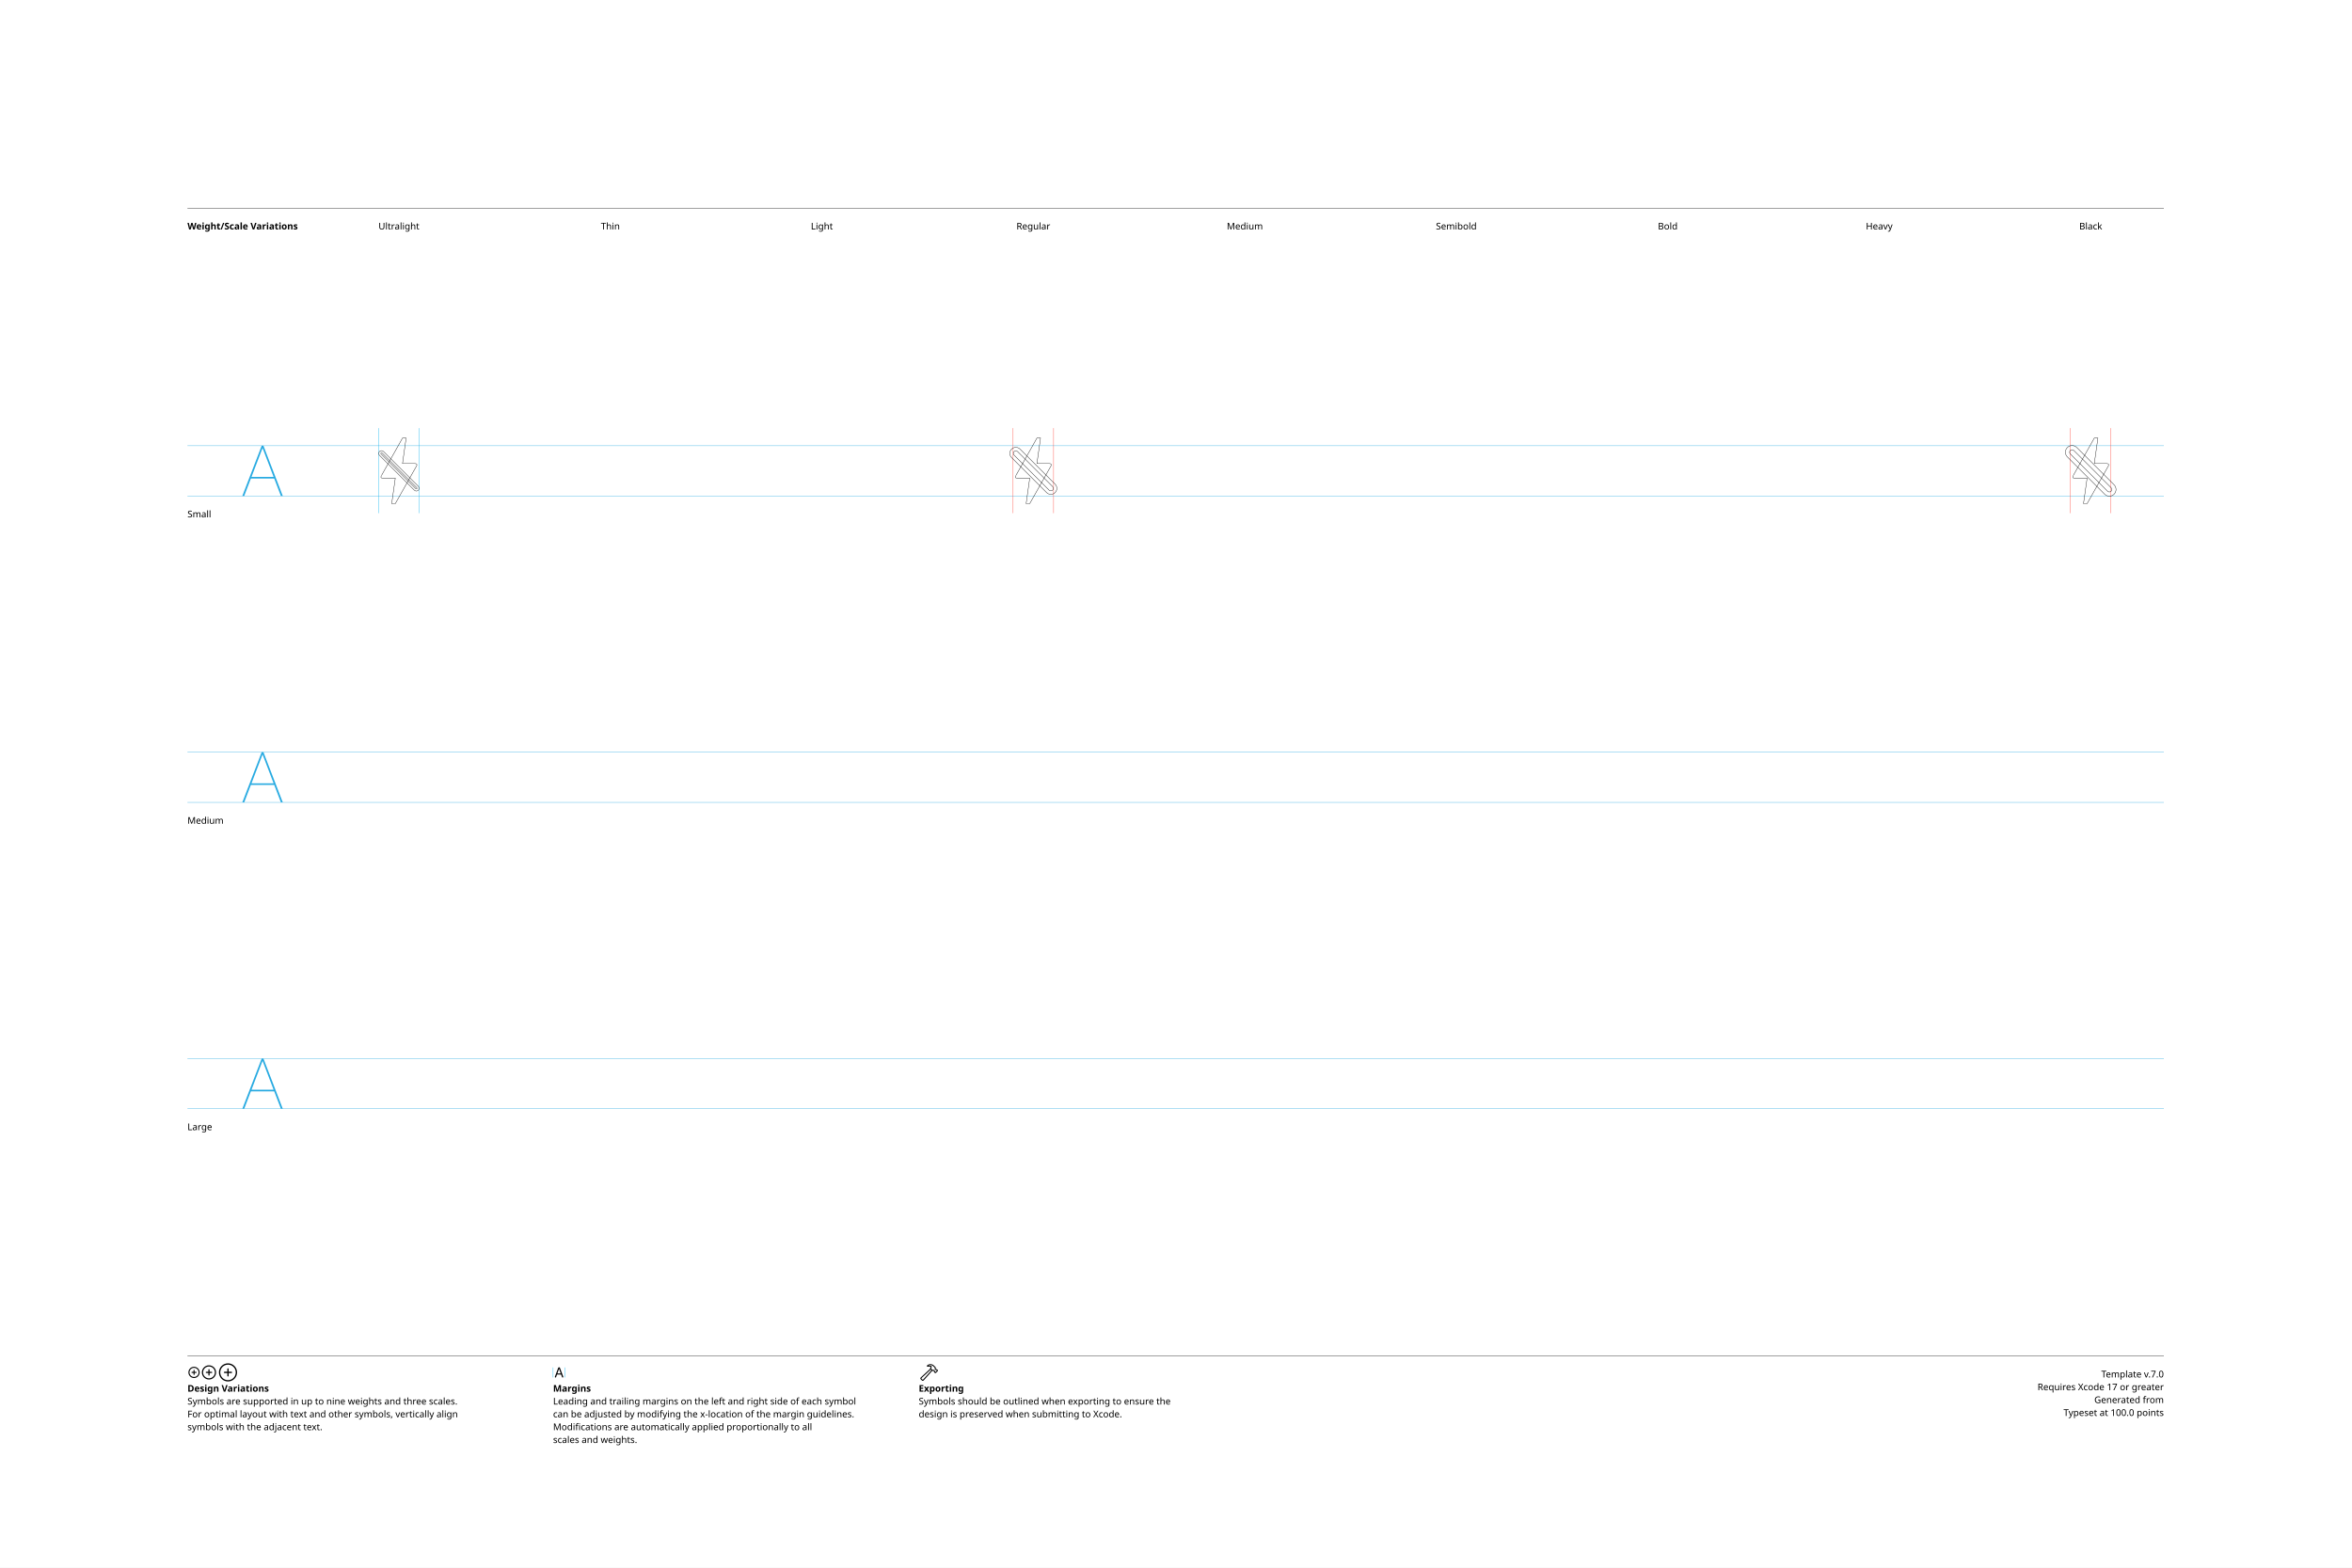
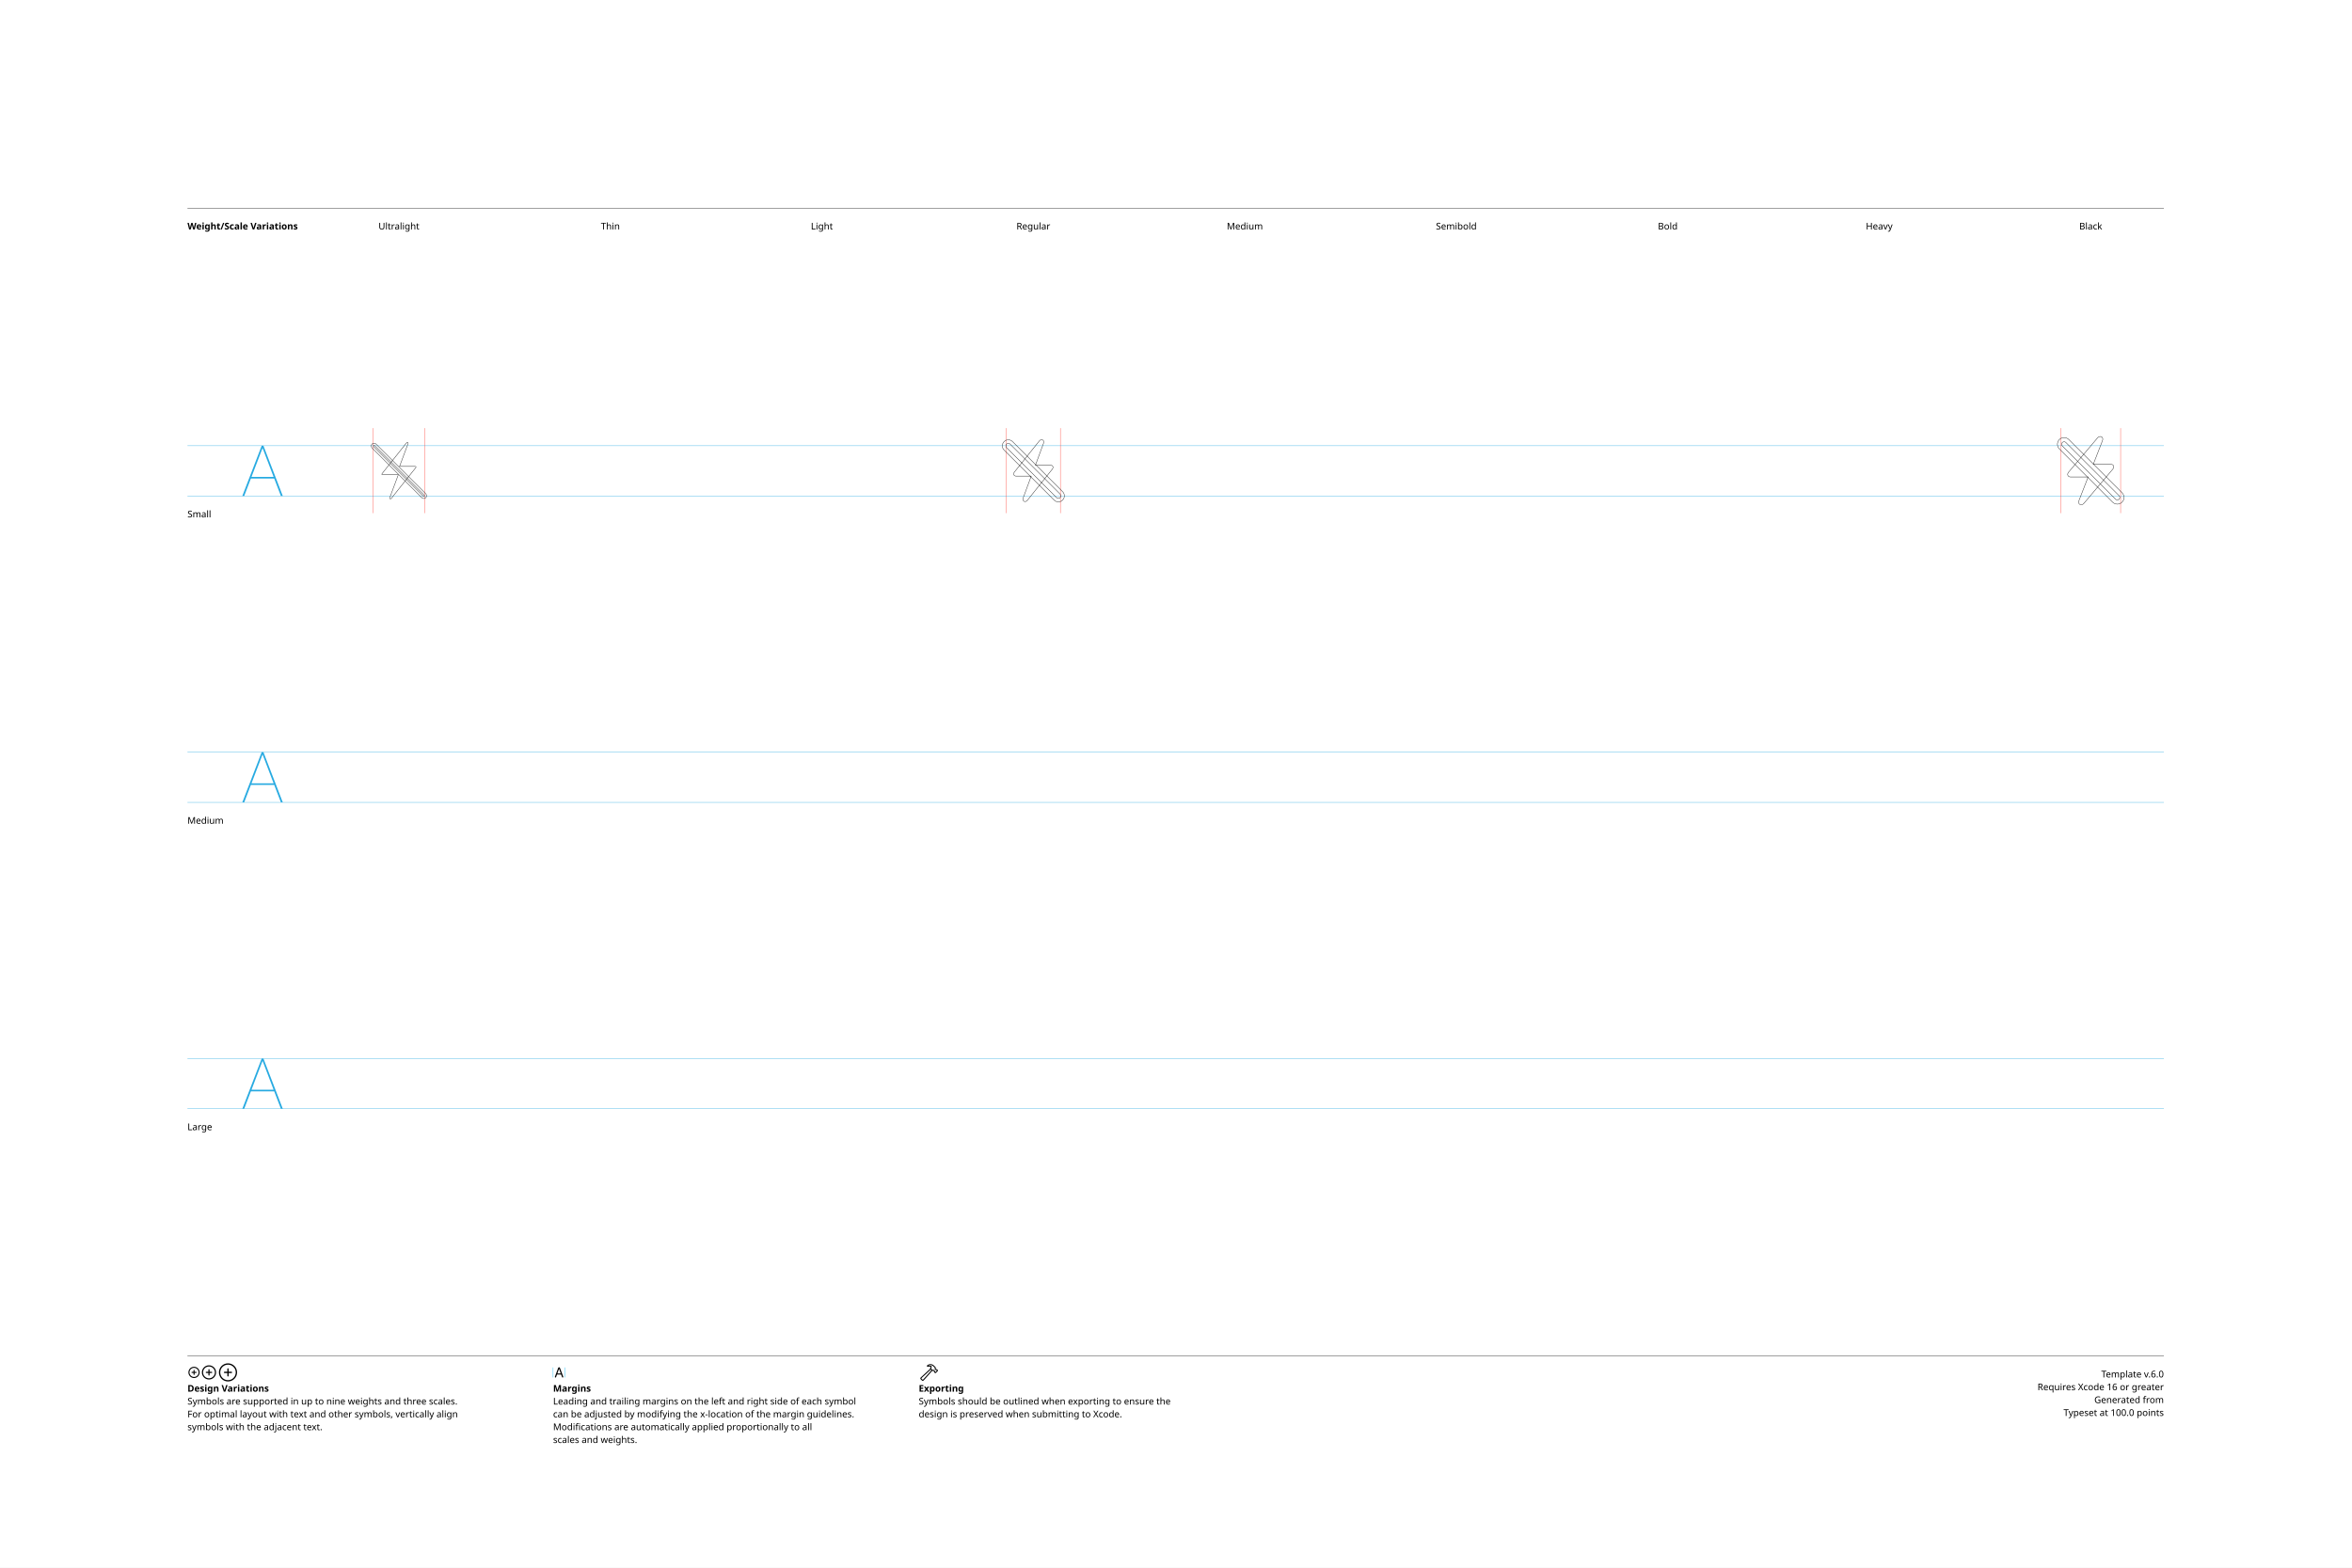
<svg xmlns="http://www.w3.org/2000/svg" version="1.1" viewBox="0 0 3300 2200">
  <style>.defaults {-sfsymbols-variable-value-mode:color;-sfsymbols-draw-reverses-motion-groups:true}

- .monochrome-0 {-sfsymbols-motion-group:1;-sfsymbols-layer-tags:741bfc54ab9d49f 7747ef721340d98c}
- .monochrome-1 {opacity:0.0;-sfsymbols-clear-behind:true;-sfsymbols-motion-group:0;-sfsymbols-layer-tags:741bfc54ab9d49f _slash}
- .monochrome-2 {-sfsymbols-motion-group:0;-sfsymbols-layer-tags:741bfc54ab9d49f _slash}
+ .monochrome-0 {-sfsymbols-motion-group:1;-sfsymbols-layer-tags:24a9e5ae335cc8c5 bolt.fill c1eae48c53518fc}
+ .monochrome-1 {opacity:0.0;-sfsymbols-clear-behind:true;-sfsymbols-motion-group:0;-sfsymbols-layer-tags:_slash c1eae48c53518fc}
+ .monochrome-2 {-sfsymbols-motion-group:0;-sfsymbols-layer-tags:_slash c1eae48c53518fc}

- .multicolor-0:tintColor {-sfsymbols-motion-group:1;-sfsymbols-layer-tags:741bfc54ab9d49f 7747ef721340d98c}
- .multicolor-1:tintColor {opacity:0.0;-sfsymbols-clear-behind:true;-sfsymbols-motion-group:0;-sfsymbols-layer-tags:741bfc54ab9d49f _slash}
- .multicolor-2:tintColor {-sfsymbols-motion-group:0;-sfsymbols-layer-tags:741bfc54ab9d49f _slash}
+ .multicolor-0:tintColor {-sfsymbols-motion-group:1;-sfsymbols-layer-tags:24a9e5ae335cc8c5 bolt.fill c1eae48c53518fc}
+ .multicolor-1:tintColor {opacity:0.0;-sfsymbols-clear-behind:true;-sfsymbols-motion-group:0;-sfsymbols-layer-tags:_slash c1eae48c53518fc}
+ .multicolor-2:tintColor {-sfsymbols-motion-group:0;-sfsymbols-layer-tags:_slash c1eae48c53518fc}

- .hierarchical-0:secondary {-sfsymbols-motion-group:1;-sfsymbols-layer-tags:741bfc54ab9d49f 7747ef721340d98c}
- .hierarchical-1:primary {opacity:0.0;-sfsymbols-clear-behind:true;-sfsymbols-motion-group:0;-sfsymbols-layer-tags:741bfc54ab9d49f _slash}
- .hierarchical-2:primary {-sfsymbols-motion-group:0;-sfsymbols-layer-tags:741bfc54ab9d49f _slash}
+ .hierarchical-0:secondary {-sfsymbols-motion-group:1;-sfsymbols-layer-tags:24a9e5ae335cc8c5 bolt.fill c1eae48c53518fc}
+ .hierarchical-1:primary {opacity:0.0;-sfsymbols-clear-behind:true;-sfsymbols-motion-group:0;-sfsymbols-layer-tags:_slash c1eae48c53518fc}
+ .hierarchical-2:primary {-sfsymbols-motion-group:0;-sfsymbols-layer-tags:_slash c1eae48c53518fc}

.SFSymbolsPreviewWireframe {fill:none;opacity:1.0;stroke:black;stroke-width:0.5}
</style>
  <g id="Notes">
    <rect height="2200" id="artboard" style="fill:white;opacity:1" width="3300" x="0" y="0" />
    <line style="fill:none;stroke:black;opacity:1;stroke-width:0.5;" x1="263" x2="3036" y1="292" y2="292" />
    <text style="stroke:none;fill:black;font-family:sans-serif;font-size:13;font-weight:bold;" transform="matrix(1 0 0 1 263 322)">Weight/Scale Variations</text>
    <text style="stroke:none;fill:black;font-family:sans-serif;font-size:13;text-anchor:middle;" transform="matrix(1 0 0 1 559.711 322)">Ultralight</text>
    <text style="stroke:none;fill:black;font-family:sans-serif;font-size:13;text-anchor:middle;" transform="matrix(1 0 0 1 856.422 322)">Thin</text>
    <text style="stroke:none;fill:black;font-family:sans-serif;font-size:13;text-anchor:middle;" transform="matrix(1 0 0 1 1153.13 322)">Light</text>
    <text style="stroke:none;fill:black;font-family:sans-serif;font-size:13;text-anchor:middle;" transform="matrix(1 0 0 1 1449.84 322)">Regular</text>
    <text style="stroke:none;fill:black;font-family:sans-serif;font-size:13;text-anchor:middle;" transform="matrix(1 0 0 1 1746.56 322)">Medium</text>
    <text style="stroke:none;fill:black;font-family:sans-serif;font-size:13;text-anchor:middle;" transform="matrix(1 0 0 1 2043.27 322)">Semibold</text>
    <text style="stroke:none;fill:black;font-family:sans-serif;font-size:13;text-anchor:middle;" transform="matrix(1 0 0 1 2339.98 322)">Bold</text>
    <text style="stroke:none;fill:black;font-family:sans-serif;font-size:13;text-anchor:middle;" transform="matrix(1 0 0 1 2636.69 322)">Heavy</text>
    <text style="stroke:none;fill:black;font-family:sans-serif;font-size:13;text-anchor:middle;" transform="matrix(1 0 0 1 2933.4 322)">Black</text>
    <line style="fill:none;stroke:black;opacity:1;stroke-width:0.5;" x1="263" x2="3036" y1="1903" y2="1903" />
    <g transform="matrix(0.2 0 0 0.2 263 1933)">
      <path d="m46.24 4.15c21.777 0 39.453-17.627 39.453-39.404s-17.676-39.404-39.453-39.404c-21.729 0-39.404 17.627-39.404 39.404s17.676 39.404 39.404 39.404Zm0-7.422c-17.676 0-31.934-14.307-31.934-31.982s14.258-31.982 31.934-31.982 31.982 14.307 31.982 31.982-14.307 31.982-31.982 31.982Zm3.613-17.773v-28.467c0-2.246-1.465-3.76-3.711-3.76-2.148 0-3.613 1.514-3.613 3.76v28.467c0 2.197 1.465 3.711 3.613 3.711 2.246 0 3.711-1.514 3.711-3.711Zm-17.822-10.596h28.418c2.197 0 3.711-1.465 3.711-3.613 0-2.197-1.514-3.711-3.711-3.711h-28.418c-2.246 0-3.76 1.514-3.76 3.711 0 2.148 1.514 3.613 3.76 3.613Z" />
    </g>
    <g transform="matrix(0.2 0 0 0.2 281.506 1933)">
      <path d="m58.545 14.551c27.49 0 49.805-22.314 49.805-49.805s-22.314-49.805-49.805-49.805-49.805 22.314-49.805 49.805 22.314 49.805 49.805 49.805Zm0-8.301c-22.949 0-41.504-18.555-41.504-41.504s18.555-41.504 41.504-41.504 41.504 18.555 41.504 41.504-18.555 41.504-41.504 41.504Zm4.053-23.096v-36.914c0-2.49-1.709-4.199-4.15-4.199-2.393 0-4.053 1.709-4.053 4.199v36.914c0 2.441 1.66 4.15 4.053 4.15 2.441 0 4.15-1.66 4.15-4.15Zm-22.559-14.404h36.963c2.441 0 4.15-1.611 4.15-4.004 0-2.441-1.709-4.15-4.15-4.15h-36.963c-2.49 0-4.15 1.709-4.15 4.15 0 2.393 1.66 4.004 4.15 4.004Z" />
    </g>
    <g transform="matrix(0.2 0 0 0.2 304.924 1933)">
      <path d="m74.853 28.32c35.107 0 63.623-28.467 63.623-63.574s-28.516-63.623-63.623-63.623-63.574 28.516-63.574 63.623 28.467 63.574 63.574 63.574Zm0-9.082c-30.127 0-54.492-24.365-54.492-54.492s24.365-54.492 54.492-54.492 54.492 24.365 54.492 54.492-24.365 54.492-54.492 54.492Zm4.443-30.322v-48.486c0-2.734-1.855-4.639-4.541-4.639-2.588 0-4.443 1.904-4.443 4.639v48.486c0 2.686 1.855 4.59 4.443 4.59 2.686 0 4.541-1.855 4.541-4.59Zm-28.711-19.775h48.486c2.686 0 4.59-1.807 4.59-4.395 0-2.734-1.855-4.59-4.59-4.59h-48.486c-2.734 0-4.59 1.855-4.59 4.59 0 2.588 1.855 4.395 4.59 4.395Z" />
    </g>
    <text style="stroke:none;fill:black;font-family:sans-serif;font-size:13;font-weight:bold;" transform="matrix(1 0 0 1 263 1953)">Design Variations</text>
    <text style="stroke:none;fill:black;font-family:sans-serif;font-size:13;" transform="matrix(1 0 0 1 263 1971)">Symbols are supported in up to nine weights and three scales.</text>
    <text style="stroke:none;fill:black;font-family:sans-serif;font-size:13;" transform="matrix(1 0 0 1 263 1989)">For optimal layout with text and other symbols, vertically align</text>
    <text style="stroke:none;fill:black;font-family:sans-serif;font-size:13;" transform="matrix(1 0 0 1 263 2007)">symbols with the adjacent text.</text>
    <line style="fill:none;stroke:#00AEEF;stroke-width:0.5;opacity:1.0;" x1="776" x2="776" y1="1919" y2="1933" />
    <g transform="matrix(0.2 0 0 0.2 776 1933)">
      <path d="m16.553 0.781c2.588 0 3.857-0.977 4.785-3.711l20.557-57.52h0.244l20.605 57.52c0.928 2.734 2.197 3.711 4.736 3.711 2.588 0 4.248-1.562 4.248-4.004 0-0.83-0.146-1.611-0.537-2.637l-22.9-60.986c-1.123-2.979-3.125-4.492-6.25-4.492-3.027 0-5.078 1.465-6.152 4.443l-22.9 61.084c-0.391 1.025-0.537 1.807-0.537 2.637 0 2.441 1.562 3.955 4.102 3.955Zm10.205-20.947h30.664c2.002 0 3.662-1.66 3.662-3.662 0-2.051-1.66-3.662-3.662-3.662h-30.664c-2.002 0-3.662 1.611-3.662 3.662 0 2.002 1.66 3.662 3.662 3.662Z" />
    </g>
    <line style="fill:none;stroke:#00AEEF;stroke-width:0.5;opacity:1.0;" x1="792.836" x2="792.836" y1="1919" y2="1933" />
    <text style="stroke:none;fill:black;font-family:sans-serif;font-size:13;font-weight:bold;" transform="matrix(1 0 0 1 776 1953)">Margins</text>
    <text style="stroke:none;fill:black;font-family:sans-serif;font-size:13;" transform="matrix(1 0 0 1 776 1971)">Leading and trailing margins on the left and right side of each symbol</text>
    <text style="stroke:none;fill:black;font-family:sans-serif;font-size:13;" transform="matrix(1 0 0 1 776 1989)">can be adjusted by modifying the x-location of the margin guidelines.</text>
    <text style="stroke:none;fill:black;font-family:sans-serif;font-size:13;" transform="matrix(1 0 0 1 776 2007)">Modifications are automatically applied proportionally to all</text>
    <text style="stroke:none;fill:black;font-family:sans-serif;font-size:13;" transform="matrix(1 0 0 1 776 2025)">scales and weights.</text>
    <g transform="matrix(0.2 0 0 0.2 1289 1933)">
      <path d="m14.209 13.135 7.861 7.861c4.297 4.395 9.326 4.102 13.867-1.025l60.693-68.213-4.883-4.883-60.254 67.676c-1.807 1.953-3.467 2.441-5.811 0.098l-5.176-5.127c-2.295-2.295-1.807-3.955 0.195-5.811l67.481-62.158-4.883-4.834-68.066 62.598c-4.98 4.59-5.322 9.473-1.025 13.818Zm44.873-97.461c-2.051 2.002-2.246 4.883-1.074 6.787 1.123 1.807 3.467 3.027 6.592 2.246 5.859-1.66 12.598-2.393 18.896 0.928l-2.686 7.129c-1.611 4.004-0.732 6.885 1.709 9.424l10.254 10.303c2.344 2.393 4.541 2.441 7.08 1.953l4.443-0.732 2.588 2.539-0.195 2.246c-0.098 2.295 0.537 4.297 2.783 6.494l3.369 3.32c2.295 2.295 5.518 2.49 7.812 0.195l12.988-13.037c2.295-2.344 2.148-5.371-0.195-7.666l-3.418-3.418c-2.197-2.197-4.053-3.027-6.348-2.881l-2.344 0.244-2.441-2.441 1.025-4.688c0.635-2.734-0.244-4.98-2.881-7.617l-11.279-11.182c-12.94-12.842-35.596-11.035-46.68-0.146Zm7.08 2.051c8.789-6.396 25.977-5.664 33.691 1.953l12.305 12.207c1.025 1.025 1.221 1.807 0.928 3.32l-1.465 6.641 6.738 6.689 4.395-0.244c1.123-0.049 1.514 0.049 2.344 0.879l2.539 2.49-10.84 10.84-2.49-2.49c-0.83-0.879-0.977-1.221-0.928-2.393l0.293-4.346-6.689-6.738-6.836 1.172c-1.416 0.293-2.051 0.195-3.174-0.879l-8.936-8.887c-1.074-1.025-1.172-1.709-0.488-3.369l4.59-11.475c-6.104-6.348-17.041-7.52-25.586-4.59-0.684 0.244-0.928-0.391-0.391-0.781Z" />
    </g>
    <text style="stroke:none;fill:black;font-family:sans-serif;font-size:13;font-weight:bold;" transform="matrix(1 0 0 1 1289 1953)">Exporting</text>
    <text style="stroke:none;fill:black;font-family:sans-serif;font-size:13;" transform="matrix(1 0 0 1 1289 1971)">Symbols should be outlined when exporting to ensure the</text>
    <text style="stroke:none;fill:black;font-family:sans-serif;font-size:13;" transform="matrix(1 0 0 1 1289 1989)">design is preserved when submitting to Xcode.</text>
-     <text id="template-version" style="stroke:none;fill:black;font-family:sans-serif;font-size:13;text-anchor:end;" transform="matrix(1 0 0 1 3036 1933)">Template v.7.0</text>
-     <text style="stroke:none;fill:black;font-family:sans-serif;font-size:13;text-anchor:end;" transform="matrix(1 0 0 1 3036 1951)">Requires Xcode 17 or greater</text>
+     <text id="template-version" style="stroke:none;fill:black;font-family:sans-serif;font-size:13;text-anchor:end;" transform="matrix(1 0 0 1 3036 1933)">Template v.6.0</text>
+     <text style="stroke:none;fill:black;font-family:sans-serif;font-size:13;text-anchor:end;" transform="matrix(1 0 0 1 3036 1951)">Requires Xcode 16 or greater</text>
    <text id="descriptive-name" style="stroke:none;fill:black;font-family:sans-serif;font-size:13;text-anchor:end;" transform="matrix(1 0 0 1 3036 1969)">Generated from </text>
    <text style="stroke:none;fill:black;font-family:sans-serif;font-size:13;text-anchor:end;" transform="matrix(1 0 0 1 3036 1987)">Typeset at 100.0 points</text>
    <text style="stroke:none;fill:black;font-family:sans-serif;font-size:13;" transform="matrix(1 0 0 1 263 726)">Small</text>
    <text style="stroke:none;fill:black;font-family:sans-serif;font-size:13;" transform="matrix(1 0 0 1 263 1156)">Medium</text>
    <text style="stroke:none;fill:black;font-family:sans-serif;font-size:13;" transform="matrix(1 0 0 1 263 1586)">Large</text>
  </g>
  <g id="Guides">
    <g id="H-reference" style="fill:#27AAE1;stroke:none;" transform="matrix(1 0 0 1 339 696)">
      <path d="M0.994 0L3.638 0L29.328-67.132L30.03-67.132L30.03-70.459L28.123-70.459ZM11.688-24.48L46.981-24.48L46.231-26.729L12.438-26.729ZM55.12 0L57.764 0L30.638-70.459L29.433-70.459L29.433-67.132Z" />
    </g>
    <line id="Baseline-S" style="fill:none;stroke:#27AAE1;opacity:1;stroke-width:0.5;" x1="263" x2="3036" y1="696" y2="696" />
    <line id="Capline-S" style="fill:none;stroke:#27AAE1;opacity:1;stroke-width:0.5;" x1="263" x2="3036" y1="625.541" y2="625.541" />
    <g id="H-reference" style="fill:#27AAE1;stroke:none;" transform="matrix(1 0 0 1 339 1126)">
      <path d="M0.994 0L3.638 0L29.328-67.132L30.03-67.132L30.03-70.459L28.123-70.459ZM11.688-24.48L46.981-24.48L46.231-26.729L12.438-26.729ZM55.12 0L57.764 0L30.638-70.459L29.433-70.459L29.433-67.132Z" />
    </g>
    <line id="Baseline-M" style="fill:none;stroke:#27AAE1;opacity:1;stroke-width:0.5;" x1="263" x2="3036" y1="1126" y2="1126" />
    <line id="Capline-M" style="fill:none;stroke:#27AAE1;opacity:1;stroke-width:0.5;" x1="263" x2="3036" y1="1055.54" y2="1055.54" />
    <g id="H-reference" style="fill:#27AAE1;stroke:none;" transform="matrix(1 0 0 1 339 1556)">
      <path d="M0.994 0L3.638 0L29.328-67.132L30.03-67.132L30.03-70.459L28.123-70.459ZM11.688-24.48L46.981-24.48L46.231-26.729L12.438-26.729ZM55.12 0L57.764 0L30.638-70.459L29.433-70.459L29.433-67.132Z" />
    </g>
    <line id="Baseline-L" style="fill:none;stroke:#27AAE1;opacity:1;stroke-width:0.5;" x1="263" x2="3036" y1="1556" y2="1556" />
    <line id="Capline-L" style="fill:none;stroke:#27AAE1;opacity:1;stroke-width:0.5;" x1="263" x2="3036" y1="1485.54" y2="1485.54" />
-     <line id="right-margin-Black-S" style="fill:none;stroke:#FF3B30;stroke-width:0.5;opacity:1.0;" x1="2961.81" x2="2961.81" y1="600.785" y2="720.121" />
-     <line id="left-margin-Black-S" style="fill:none;stroke:#FF3B30;stroke-width:0.5;opacity:1.0;" x1="2904.99" x2="2904.99" y1="600.785" y2="720.121" />
-     <line id="right-margin-Regular-S" style="fill:none;stroke:#FF3B30;stroke-width:0.5;opacity:1.0;" x1="1478.26" x2="1478.26" y1="600.785" y2="720.121" />
-     <line id="left-margin-Regular-S" style="fill:none;stroke:#FF3B30;stroke-width:0.5;opacity:1.0;" x1="1421.43" x2="1421.43" y1="600.785" y2="720.121" />
-     <line id="right-margin-Ultralight-S" style="fill:none;stroke:#00AEEF;stroke-width:0.5;opacity:1.0;" x1="588.123" x2="588.123" y1="600.785" y2="720.121" />
-     <line id="left-margin-Ultralight-S" style="fill:none;stroke:#00AEEF;stroke-width:0.5;opacity:1.0;" x1="531.299" x2="531.299" y1="600.785" y2="720.121" />
+     <line id="right-margin-Black-S" style="fill:none;stroke:#FF3B30;stroke-width:0.5;opacity:1.0;" x1="2975.34" x2="2975.34" y1="600.785" y2="720.121" />
+     <line id="left-margin-Black-S" style="fill:none;stroke:#FF3B30;stroke-width:0.5;opacity:1.0;" x1="2891.46" x2="2891.46" y1="600.785" y2="720.121" />
+     <line id="right-margin-Regular-S" style="fill:none;stroke:#FF3B30;stroke-width:0.5;opacity:1.0;" x1="1487.81" x2="1487.81" y1="600.785" y2="720.121" />
+     <line id="left-margin-Regular-S" style="fill:none;stroke:#FF3B30;stroke-width:0.5;opacity:1.0;" x1="1411.88" x2="1411.88" y1="600.785" y2="720.121" />
+     <line id="right-margin-Ultralight-S" style="fill:none;stroke:#FF3B30;stroke-width:0.5;opacity:1.0;" x1="596.176" x2="596.176" y1="600.785" y2="720.121" />
+     <line id="left-margin-Ultralight-S" style="fill:none;stroke:#FF3B30;stroke-width:0.5;opacity:1.0;" x1="523.246" x2="523.246" y1="600.785" y2="720.121" />
  </g>
  <g id="Symbols">
-     <g id="Black-S" transform="matrix(1 0 0 1 2904.99 696)">
-       <path class="monochrome-0 multicolor-0:tintColor hierarchical-0:secondary SFSymbolsPreviewWireframe" d="M23.342 10.771L18.291 10.771L23.342-25.007L5.664-25.007C2.734-25.007 2.785-26.643 3.744-28.381C4.704-30.119 3.997-28.79 4.098-28.994C10.614-40.647 20.413-58.025 33.444-81.23L38.495-81.23L33.444-45.452L51.123-45.452C53.597-45.452 53.951-43.765 53.497-42.845L53.143-42.078C33.242-6.863 23.342 10.771 23.342 10.771Z" />
-       <path class="monochrome-1 multicolor-1:tintColor hierarchical-1:primary SFSymbolsPreviewWireframe" d="M61.177-15.695C64.828-12.044 64.828-6.116 61.177-2.465C57.526 1.186 51.597 1.186 47.946-2.465L-4.353-54.764C-8.004-58.415-8.004-64.343-4.353-67.994C-0.702-71.645 5.226-71.645 8.878-67.994Z" data-clipstroke-keyframes="0 0 0 0.5001464 0.64204526 0 1 0 0.14204526" />
-       <path class="monochrome-2 multicolor-2:tintColor hierarchical-2:primary SFSymbolsPreviewWireframe" d="M57.026-11.545C58.387-10.185 58.387-7.975 57.026-6.615C55.666-5.254 53.457-5.254 52.096-6.615L-0.203-58.914C-1.564-60.274-1.564-62.484-0.203-63.844C1.158-65.205 3.367-65.205 4.727-63.844Z" data-clipstroke-keyframes="0 0 0 0.49978733 0.5647068 0 1 0 0.0647068" />
+     <g id="Black-S" transform="matrix(1 0 0 1 2891.46 696)">
+       <path class="monochrome-0 multicolor-0:tintColor hierarchical-0:secondary SFSymbolsPreviewWireframe" d="M9.619-30.225C9.619-28.125 11.23-26.66 13.379-26.66L38.33-26.66L25.439 6.543C23.389 11.768 28.857 14.551 32.422 10.352L72.998-37.695C73.877-38.721 74.268-39.746 74.268-40.869C74.268-42.969 72.656-44.434 70.508-44.434L45.557-44.434L58.447-77.637C60.498-82.861 55.029-85.644 51.465-81.445L10.889-33.398C10.01-32.373 9.619-31.348 9.619-30.225Z" />
+       <path class="monochrome-1 multicolor-1:tintColor hierarchical-1:primary SFSymbolsPreviewWireframe" d="M85.912-4.488C89.563-0.837 89.563 5.091 85.912 8.742C82.261 12.393 76.332 12.393 72.681 8.742L-2.032-65.971C-5.683-69.622-5.683-75.55-2.032-79.201C1.619-82.852 7.548-82.852 11.199-79.201Z" data-clipstroke-keyframes="0 0 0 0.4999045 0.6089134 0 1 0 0.10891342" />
+       <path class="monochrome-2 multicolor-2:tintColor hierarchical-2:primary SFSymbolsPreviewWireframe" d="M81.762-0.338C83.122 1.022 83.122 3.232 81.762 4.592C80.401 5.953 78.192 5.953 76.831 4.592L2.118-70.121C0.758-71.481 0.758-73.691 2.118-75.051C3.479-76.412 5.688-76.412 7.049-75.051Z" data-clipstroke-keyframes="0 0 0 0.49988937 0.54707384 0 1 0 0.04707384" />
    </g>
-     <g id="Regular-S" transform="matrix(1 0 0 1 1421.43 696)">
-       <path class="monochrome-0 multicolor-0:tintColor hierarchical-0:secondary SFSymbolsPreviewWireframe" d="M23.342 10.771L18.291 10.771L23.342-25.007L5.664-25.007C2.734-25.007 2.785-26.643 3.744-28.381C4.704-30.119 3.997-28.79 4.098-28.994C10.614-40.647 20.413-58.025 33.444-81.23L38.495-81.23L33.444-45.452L51.123-45.452C53.597-45.452 53.951-43.765 53.497-42.845L53.143-42.078C33.242-6.863 23.342 10.771 23.342 10.771Z" />
-       <path class="monochrome-1 multicolor-1:tintColor hierarchical-1:primary SFSymbolsPreviewWireframe" d="M58.933-16.599C62.214-13.318 62.214-7.99 58.933-4.708C55.651-1.427 50.323-1.427 47.042-4.708L-2.109-53.859C-5.391-57.141-5.391-62.469-2.109-65.751C1.172-69.032 6.5-69.032 9.782-65.751Z" data-clipstroke-keyframes="0 0 0 0.5001416 0.63754845 0 1 0 0.13754845" />
-       <path class="monochrome-2 multicolor-2:tintColor hierarchical-2:primary SFSymbolsPreviewWireframe" d="M55.466-13.133C56.834-11.765 56.834-9.543 55.466-8.175C54.098-6.807 51.877-6.807 50.508-8.175L1.357-57.326C-0.011-58.694-0.011-60.916 1.357-62.284C2.725-63.652 4.947-63.652 6.315-62.284Z" data-clipstroke-keyframes="0 0 0 0.49978924 0.56860256 0 1 0 0.06860256" />
+     <g id="Regular-S" transform="matrix(1 0 0 1 1411.88 696)">
+       <path class="monochrome-0 multicolor-0:tintColor hierarchical-0:secondary SFSymbolsPreviewWireframe" d="M10.352-30.859C10.352-29.15 11.719-27.881 13.477-27.881L35.01-27.881L23.682 2.881C22.07 7.324 26.66 9.717 29.59 6.104L64.502-37.5C65.186-38.428 65.576-39.258 65.576-40.234C65.576-41.943 64.258-43.213 62.451-43.213L40.918-43.213L52.246-73.975C53.906-78.418 49.268-80.811 46.338-77.197L11.426-33.594C10.742-32.666 10.352-31.836 10.352-30.859Z" />
+       <path class="monochrome-1 multicolor-1:tintColor hierarchical-1:primary SFSymbolsPreviewWireframe" d="M79.018-6.067C82.3-2.786 82.3 2.542 79.018 5.824C75.737 9.105 70.409 9.105 67.127 5.824L-3.088-64.392C-6.37-67.673-6.37-73.001-3.088-76.283C0.193-79.564 5.521-79.564 8.803-76.283Z" data-clipstroke-keyframes="0 0 0 0.5001081 0.6049546 0 1 0 0.1049546" />
+       <path class="monochrome-2 multicolor-2:tintColor hierarchical-2:primary SFSymbolsPreviewWireframe" d="M75.552-2.601C76.92-1.232 76.92 0.989 75.552 2.357C74.184 3.726 71.962 3.726 70.594 2.357L0.378-67.858C-0.99-69.227-0.99-71.448 0.378-72.816C1.746-74.185 3.968-74.185 5.336-72.816Z" data-clipstroke-keyframes="0 0 0 0.5002053 0.5497174 0 1 0 0.049717665" />
    </g>
-     <g id="Ultralight-S" transform="matrix(1 0 0 1 531.299 696)">
-       <path class="monochrome-0 multicolor-0:tintColor hierarchical-0:secondary SFSymbolsPreviewWireframe" d="M23.342 10.771L18.291 10.771L23.342-25.007L5.664-25.007C2.734-25.007 2.785-26.643 3.744-28.381C4.704-30.119 3.997-28.79 4.098-28.994C10.614-40.647 20.413-58.025 33.444-81.23L38.495-81.23L33.444-45.452L51.123-45.452C53.597-45.452 53.951-43.765 53.497-42.845L53.143-42.078C33.242-6.863 23.342 10.771 23.342 10.771Z" />
-       <path class="monochrome-1 multicolor-1:tintColor hierarchical-1:primary SFSymbolsPreviewWireframe" d="M55.62-13.539C57.142-12.016 57.142-9.544 55.62-8.022C54.097-6.499 51.625-6.499 50.102-8.022L1.204-56.92C-0.319-58.443-0.319-60.915 1.204-62.438C2.726-63.96 5.199-63.96 6.721-62.438Z" data-clipstroke-keyframes="0 0 0 0.50015485 0.5751245 0 1 0 0.0751245" />
-       <path class="monochrome-2 multicolor-2:tintColor hierarchical-2:primary SFSymbolsPreviewWireframe" d="M53.569-11.488C53.959-11.097 53.959-10.463 53.569-10.072C53.178-9.682 52.544-9.682 52.153-10.072L3.255-58.971C2.864-59.362 2.864-59.996 3.255-60.387C3.645-60.777 4.28-60.777 4.67-60.387Z" data-clipstroke-keyframes="0 0 0 0.5001786 0.52157044 0 1 0 0.021570444" />
+     <g id="Ultralight-S" transform="matrix(1 0 0 1 523.246 696)">
+       <path class="monochrome-0 multicolor-0:tintColor hierarchical-0:secondary SFSymbolsPreviewWireframe" d="M12.486-30.451C12.486-30.059 12.672-29.652 13.431-29.652L35.555-29.652L23.682 2.291C22.979 4.055 24.662 4.813 25.775 3.424L59.825-39.362C60.191-39.835 60.445-40.166 60.445-40.643C60.445-41.035 60.216-41.442 59.499-41.442L37.331-41.442L49.249-73.384C49.91-75.148 48.223-75.906 47.11-74.518L13.106-31.732C12.74-31.258 12.486-30.928 12.486-30.451Z" />
+       <path class="monochrome-1 multicolor-1:tintColor hierarchical-1:primary SFSymbolsPreviewWireframe" d="M74.151-3.061C75.674-1.538 75.674 0.934 74.151 2.457C72.629 3.979 70.156 3.979 68.634 2.457L-1.221-67.398C-2.744-68.921-2.744-71.393-1.221-72.916C0.301-74.438 2.774-74.438 4.296-72.916Z" data-clipstroke-keyframes="0 0 0 0.5001135 0.5550747 0 1 0 0.05507469" />
+       <path class="monochrome-2 multicolor-2:tintColor hierarchical-2:primary SFSymbolsPreviewWireframe" d="M72.1-1.01C72.491-0.619 72.491 0.015 72.1 0.406C71.71 0.796 71.075 0.796 70.685 0.406L0.83-69.449C0.439-69.84 0.439-70.474 0.83-70.865C1.22-71.255 1.855-71.255 2.245-70.865Z" data-clipstroke-keyframes="0 0 0 0.5001266 0.51529884 0 1 0 0.015299082" />
    </g>
  </g>
</svg>
